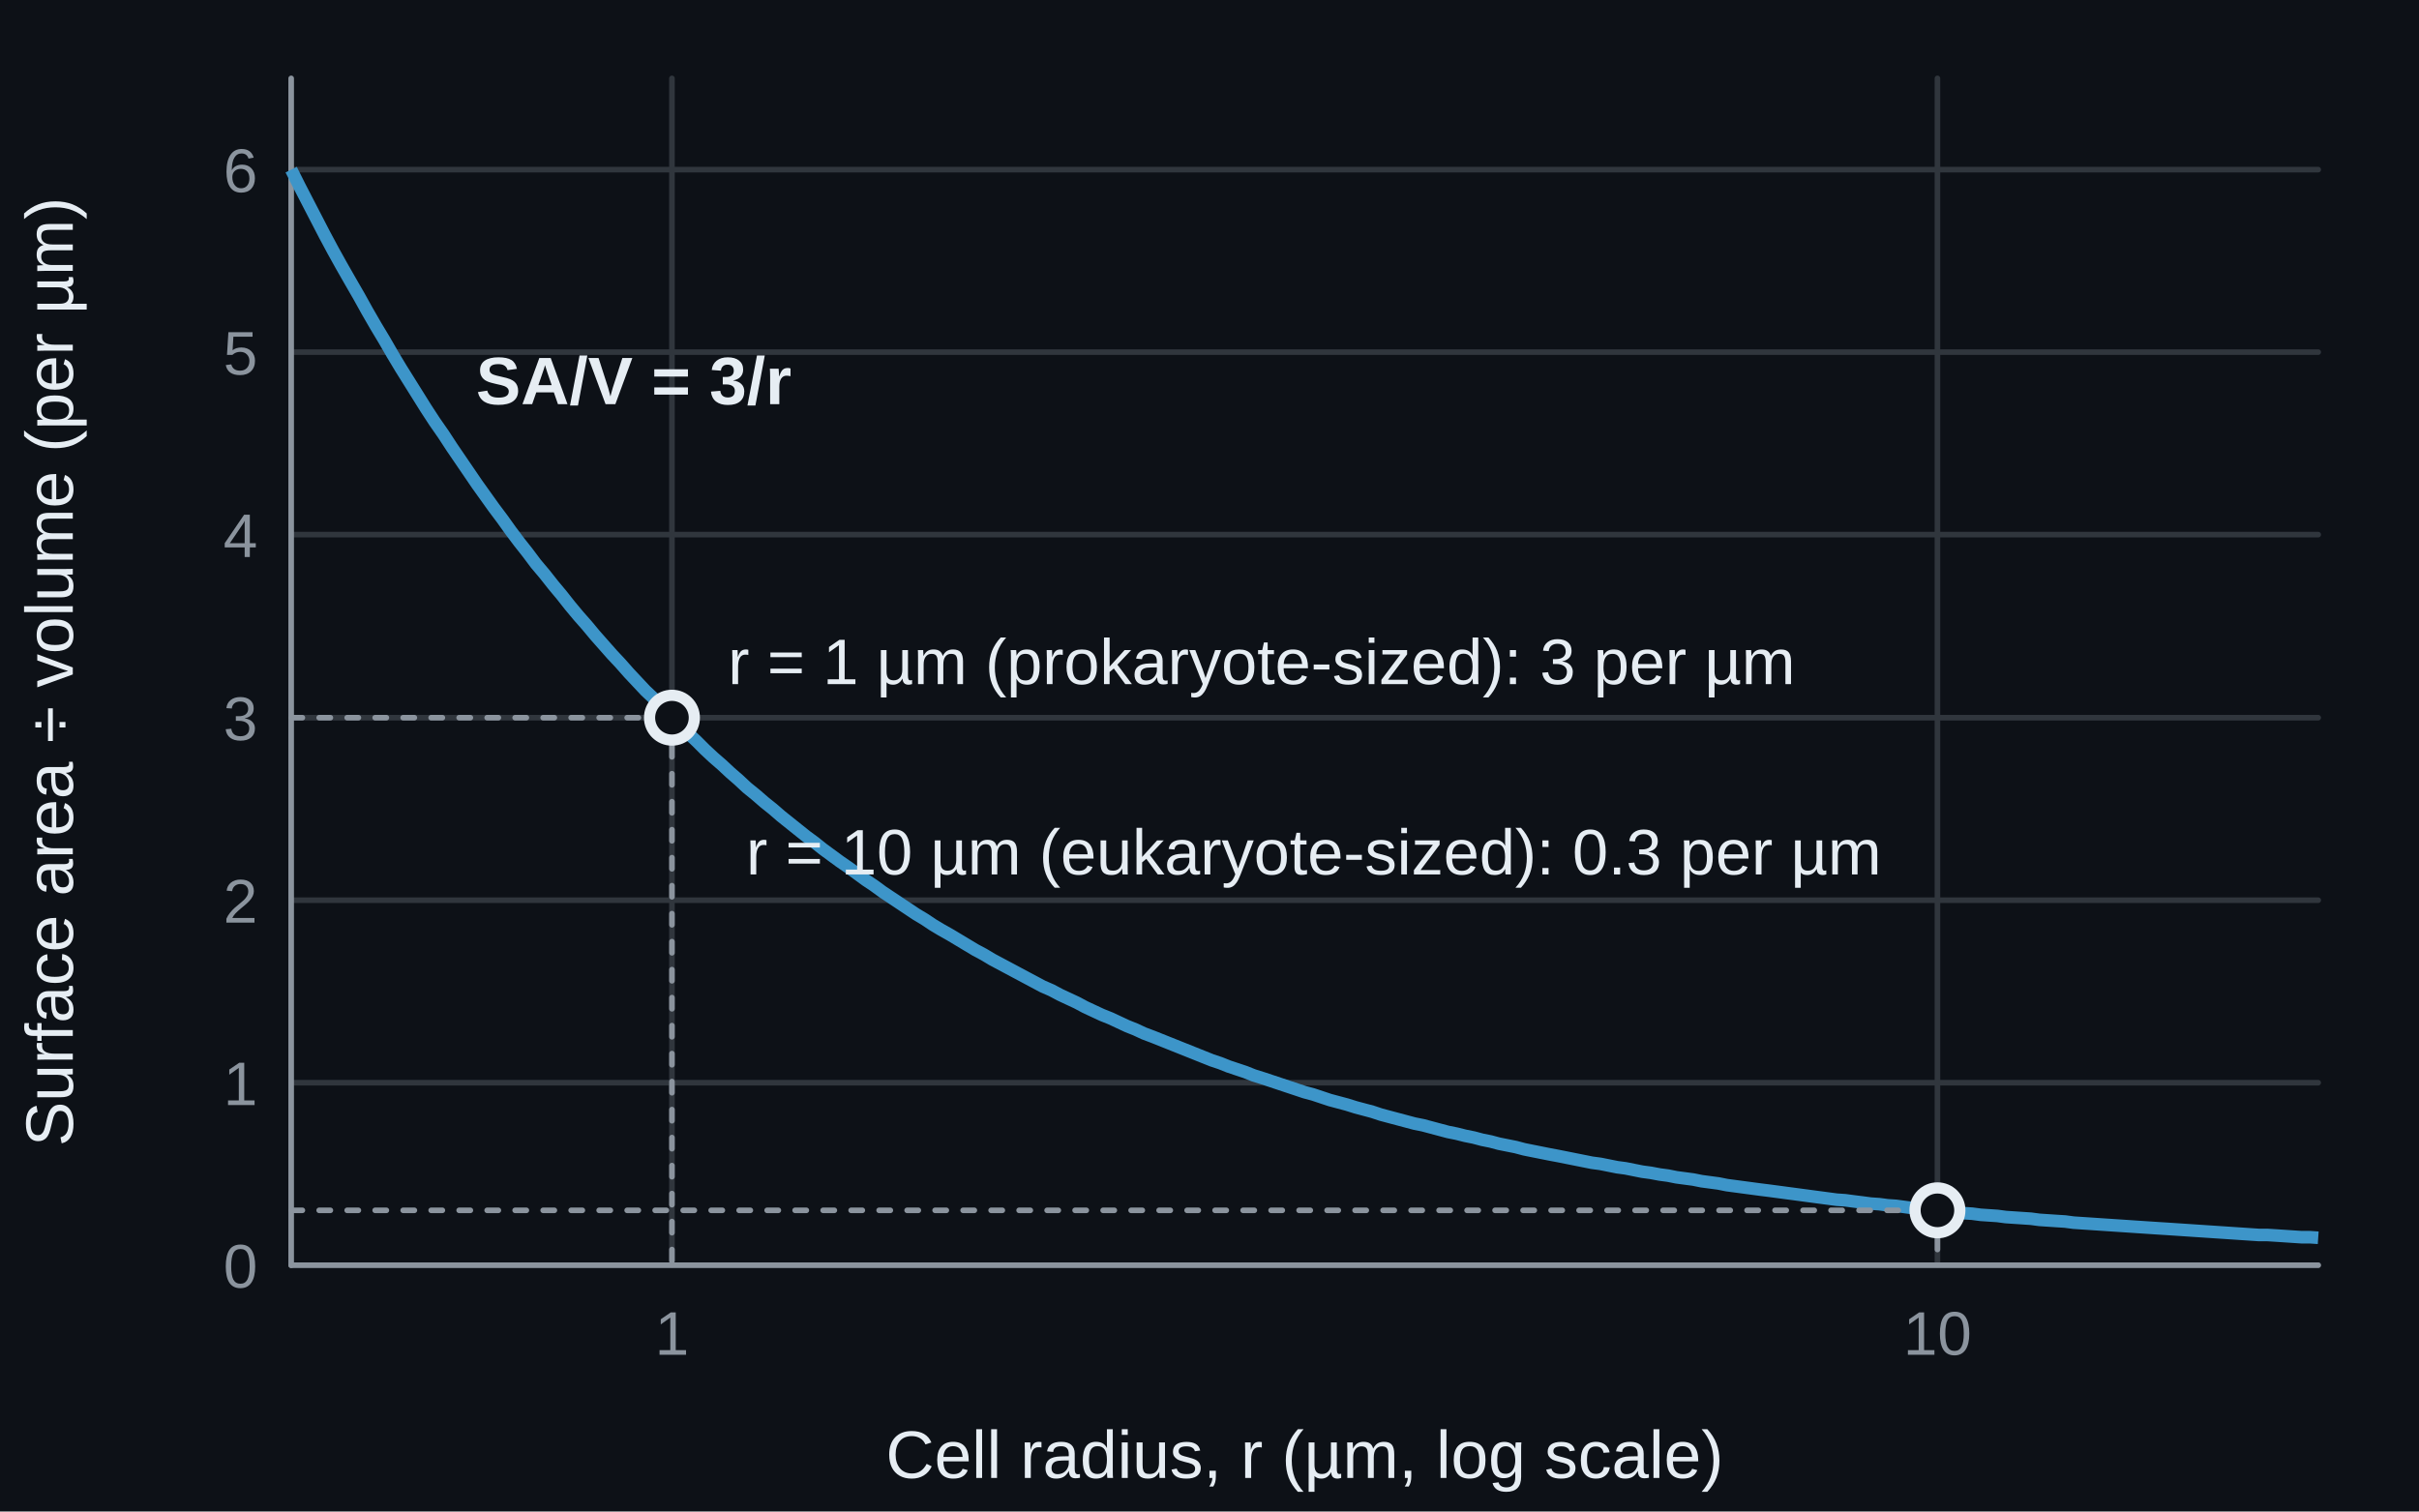
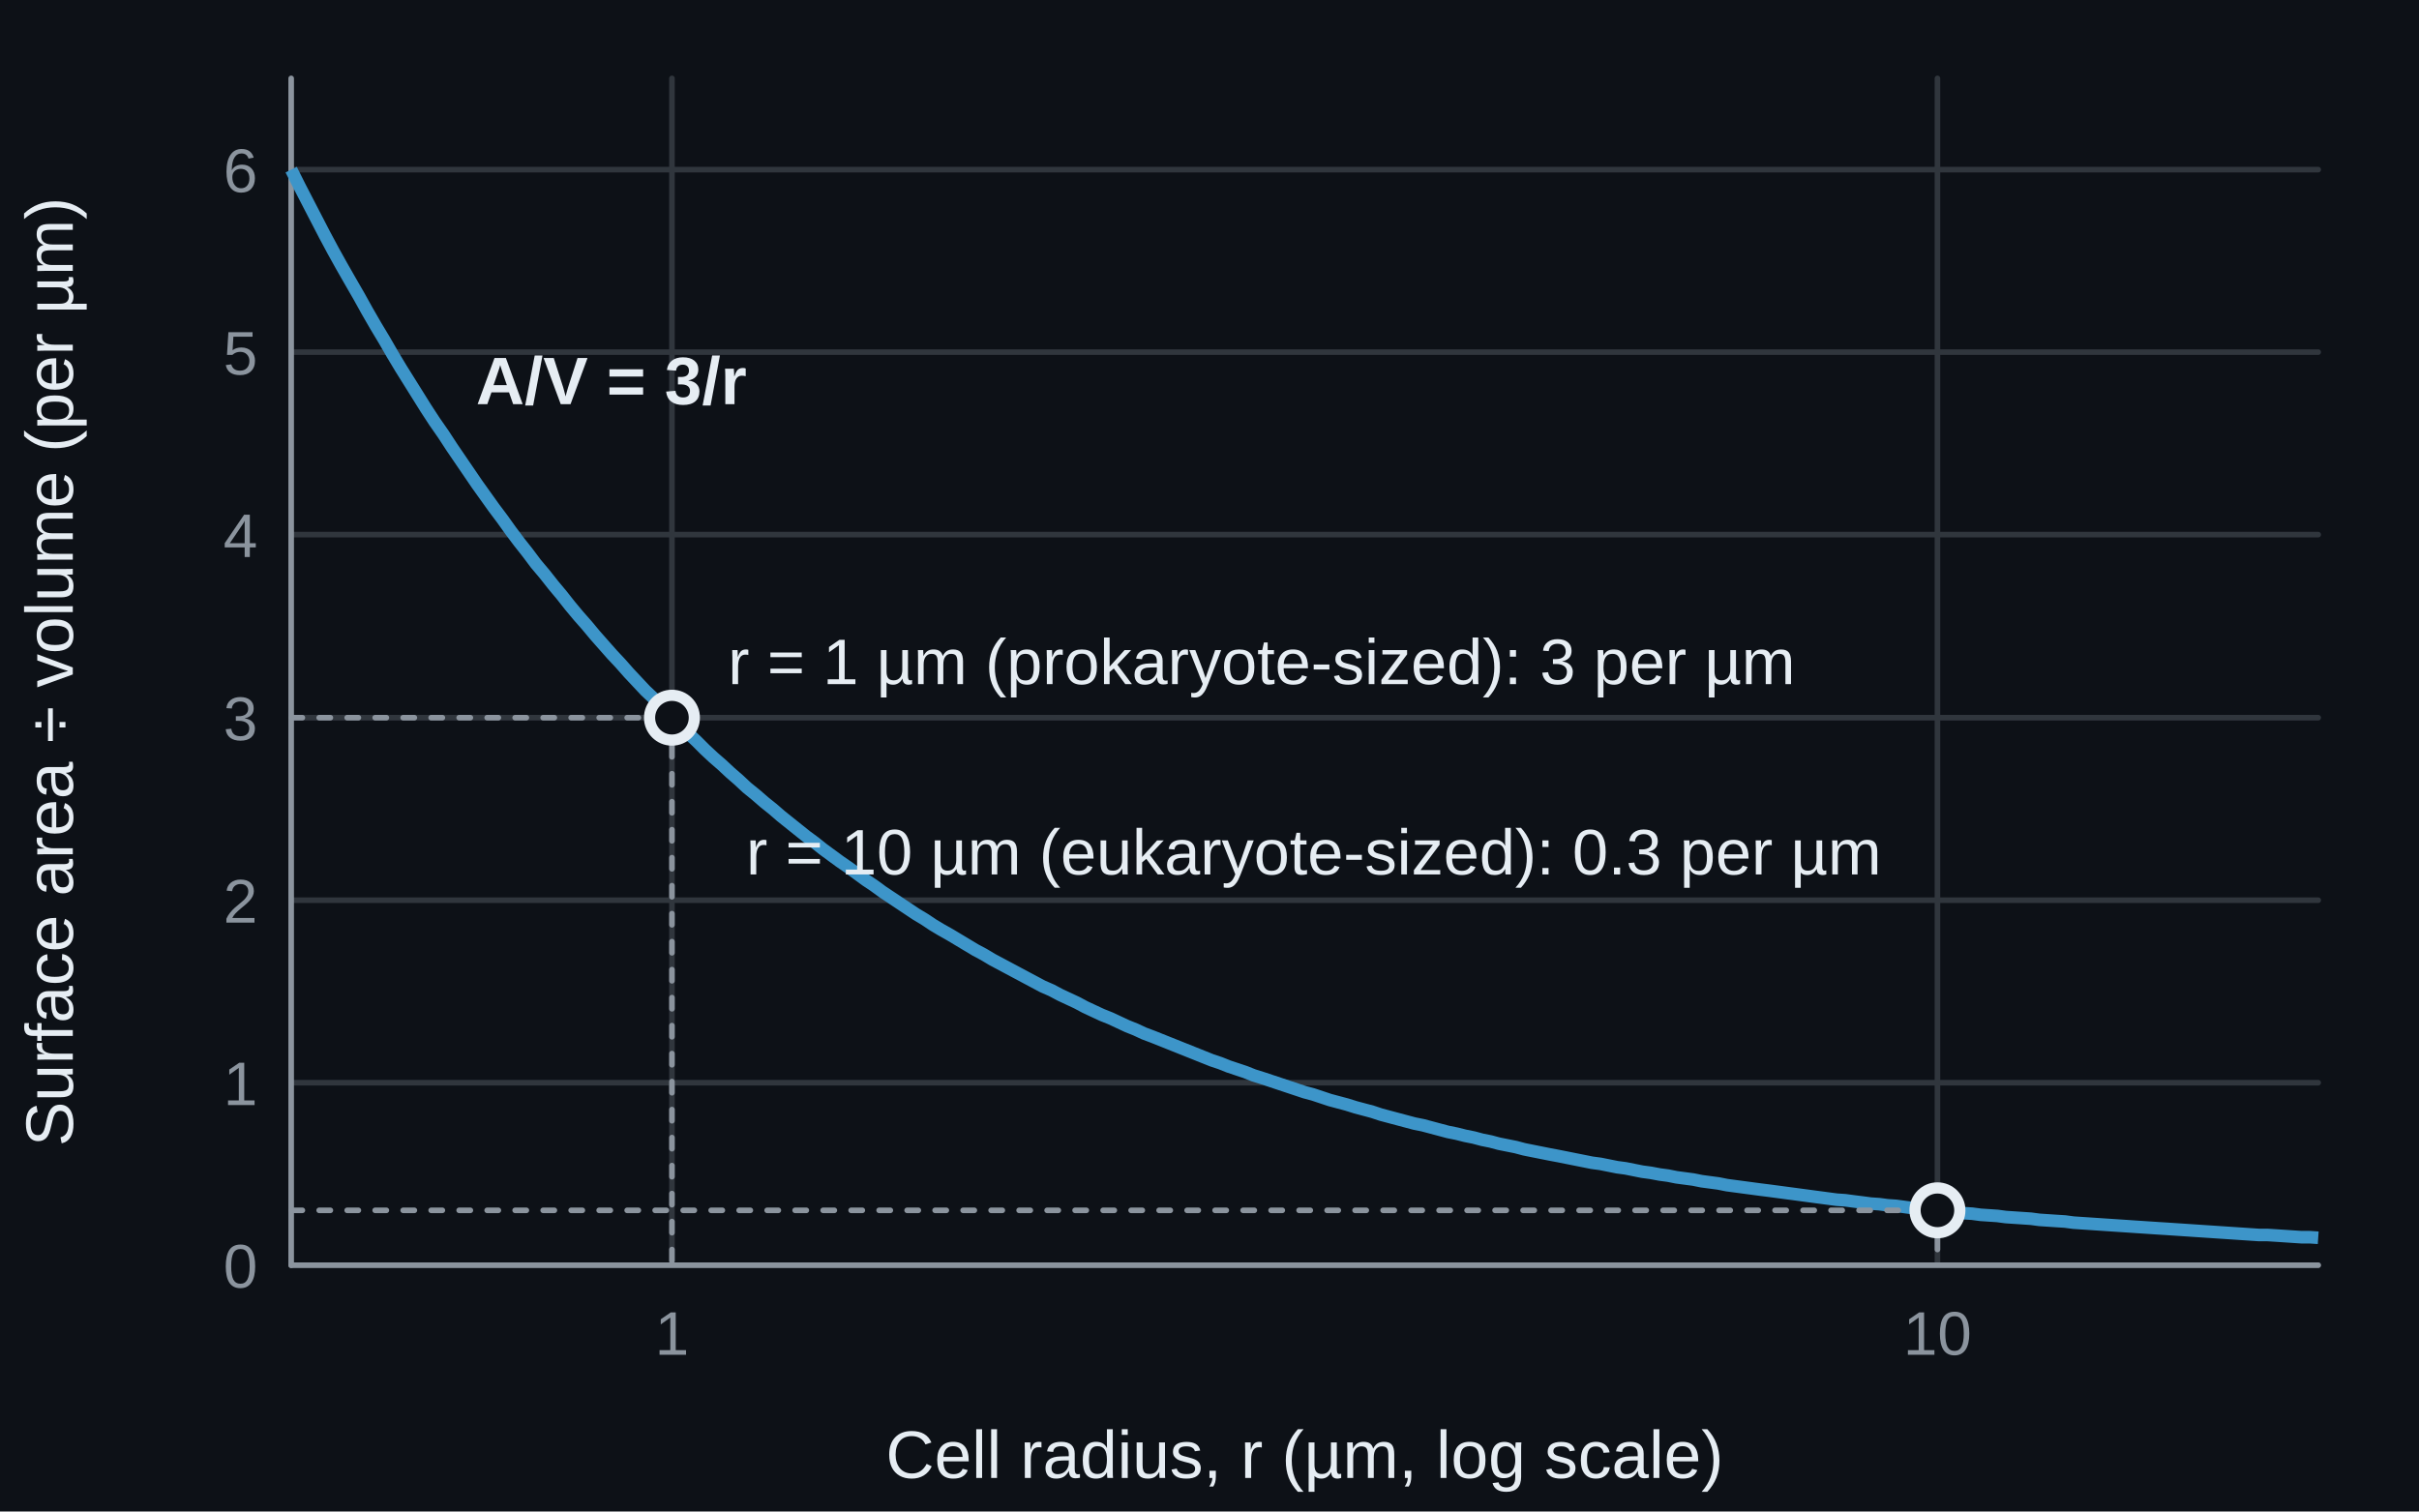
<svg xmlns="http://www.w3.org/2000/svg" viewBox="0 0 432 270" width="432" height="270" role="img" aria-labelledby="t d" font-family="'Source Sans 3', 'Source Sans Pro', 'Helvetica Neue', Arial, sans-serif">
  <rect width="432" height="270" fill="#0D1117" />
  <line x1="52.0" y1="226.0" x2="414.0" y2="226.0" stroke="#30363D" stroke-width="1" stroke-linecap="round" />
  <text x="46.0" y="230.0" font-size="11" fill="#8B949E" text-anchor="end">0</text>
  <line x1="52.0" y1="193.4" x2="414.0" y2="193.4" stroke="#30363D" stroke-width="1" stroke-linecap="round" />
  <text x="46.0" y="197.4" font-size="11" fill="#8B949E" text-anchor="end">1</text>
  <line x1="52.0" y1="160.8" x2="414.0" y2="160.8" stroke="#30363D" stroke-width="1" stroke-linecap="round" />
  <text x="46.0" y="164.8" font-size="11" fill="#8B949E" text-anchor="end">2</text>
  <line x1="52.0" y1="128.2" x2="414.0" y2="128.2" stroke="#30363D" stroke-width="1" stroke-linecap="round" />
  <text x="46.0" y="132.2" font-size="11" fill="#8B949E" text-anchor="end">3</text>
  <line x1="52.0" y1="95.5" x2="414.0" y2="95.5" stroke="#30363D" stroke-width="1" stroke-linecap="round" />
  <text x="46.0" y="99.5" font-size="11" fill="#8B949E" text-anchor="end">4</text>
  <line x1="52.0" y1="62.9" x2="414.0" y2="62.9" stroke="#30363D" stroke-width="1" stroke-linecap="round" />
  <text x="46.0" y="66.9" font-size="11" fill="#8B949E" text-anchor="end">5</text>
  <line x1="52.0" y1="30.3" x2="414.0" y2="30.3" stroke="#30363D" stroke-width="1" stroke-linecap="round" />
  <text x="46.0" y="34.3" font-size="11" fill="#8B949E" text-anchor="end">6</text>
  <line x1="120.0" y1="14.0" x2="120.0" y2="226.0" stroke="#30363D" stroke-width="1" stroke-linecap="round" />
  <text x="120.0" y="242.0" font-size="11" fill="#8B949E" text-anchor="middle">1</text>
  <line x1="346.0" y1="14.0" x2="346.0" y2="226.0" stroke="#30363D" stroke-width="1" stroke-linecap="round" />
  <text x="346.0" y="242.0" font-size="11" fill="#8B949E" text-anchor="middle">10</text>
  <line x1="52.0" y1="226.0" x2="414.0" y2="226.0" stroke="#8B949E" stroke-width="1" stroke-linecap="round" />
  <line x1="52.0" y1="14.0" x2="52.0" y2="226.0" stroke="#8B949E" stroke-width="1" stroke-linecap="round" />
  <text x="233.0" y="264.0" font-size="12" fill="#E6EDF3" text-anchor="middle">Cell radius, r (µm, log scale)</text>
  <text transform="translate(13 120.0) rotate(-90)" font-size="12" fill="#E6EDF3" text-anchor="middle">Surface area ÷ volume (per µm)</text>
  <polyline points="52.0,30.3 53.5,33.3 55.0,36.2 56.5,39.1 58.0,42.0 59.5,44.8 61.0,47.5 62.6,50.3 64.1,52.9 65.6,55.6 67.1,58.2 68.6,60.7 70.1,63.3 71.6,65.8 73.1,68.2 74.6,70.6 76.1,73.0 77.6,75.3 79.2,77.6 80.7,79.9 82.2,82.1 83.7,84.3 85.2,86.5 86.7,88.6 88.2,90.7 89.7,92.7 91.2,94.8 92.7,96.8 94.2,98.7 95.7,100.7 97.3,102.6 98.8,104.5 100.3,106.3 101.8,108.2 103.3,110.0 104.8,111.7 106.3,113.5 107.8,115.2 109.3,116.9 110.8,118.5 112.3,120.2 113.8,121.8 115.3,123.4 116.9,124.9 118.4,126.5 119.9,128.0 121.4,129.5 122.9,131.0 124.4,132.4 125.9,133.9 127.4,135.3 128.9,136.6 130.4,138.0 131.9,139.3 133.4,140.7 135.0,142.0 136.5,143.3 138.0,144.5 139.5,145.8 141.0,147.0 142.5,148.2 144.0,149.4 145.5,150.5 147.0,151.7 148.5,152.8 150.0,153.9 151.6,155.0 153.1,156.1 154.6,157.2 156.1,158.2 157.6,159.3 159.1,160.3 160.6,161.3 162.1,162.3 163.6,163.3 165.1,164.2 166.6,165.2 168.1,166.1 169.7,167.0 171.2,167.9 172.7,168.8 174.2,169.7 175.7,170.5 177.2,171.4 178.7,172.2 180.2,173.0 181.7,173.8 183.2,174.6 184.7,175.4 186.2,176.2 187.8,176.9 189.3,177.7 190.8,178.4 192.3,179.1 193.8,179.9 195.3,180.6 196.8,181.3 198.3,181.9 199.8,182.6 201.3,183.3 202.8,183.9 204.3,184.6 205.9,185.2 207.4,185.8 208.9,186.4 210.4,187.0 211.9,187.6 213.4,188.2 214.9,188.8 216.4,189.4 217.9,189.9 219.4,190.5 220.9,191.0 222.4,191.5 223.9,192.1 225.5,192.6 227.0,193.1 228.5,193.6 230.0,194.1 231.5,194.6 233.0,195.1 234.5,195.5 236.0,196.0 237.5,196.5 239.0,196.9 240.5,197.3 242.1,197.8 243.6,198.2 245.1,198.6 246.6,199.1 248.1,199.5 249.6,199.9 251.1,200.3 252.6,200.7 254.1,201.0 255.6,201.4 257.1,201.8 258.6,202.2 260.1,202.5 261.7,202.9 263.2,203.2 264.7,203.6 266.2,203.9 267.7,204.3 269.2,204.6 270.7,204.9 272.2,205.3 273.7,205.6 275.2,205.9 276.7,206.2 278.3,206.5 279.8,206.8 281.3,207.1 282.8,207.4 284.3,207.7 285.8,207.9 287.3,208.2 288.8,208.5 290.3,208.7 291.8,209.0 293.3,209.3 294.8,209.5 296.4,209.8 297.9,210.0 299.4,210.3 300.9,210.5 302.4,210.7 303.9,211.0 305.4,211.2 306.9,211.4 308.4,211.7 309.9,211.9 311.4,212.1 312.9,212.3 314.4,212.5 316.0,212.7 317.5,212.9 319.0,213.1 320.5,213.3 322.0,213.5 323.5,213.7 325.0,213.9 326.5,214.1 328.0,214.3 329.5,214.4 331.0,214.6 332.6,214.8 334.1,215.0 335.6,215.1 337.1,215.3 338.6,215.4 340.1,215.6 341.6,215.8 343.1,215.9 344.6,216.1 346.1,216.2 347.6,216.4 349.1,216.5 350.6,216.7 352.2,216.8 353.7,217.0 355.2,217.1 356.7,217.2 358.2,217.4 359.7,217.5 361.2,217.6 362.7,217.7 364.2,217.9 365.7,218.0 367.2,218.1 368.8,218.2 370.3,218.4 371.8,218.5 373.3,218.6 374.8,218.7 376.3,218.8 377.8,218.9 379.3,219.0 380.8,219.1 382.3,219.2 383.8,219.3 385.3,219.4 386.9,219.5 388.4,219.6 389.9,219.7 391.4,219.8 392.9,219.9 394.4,220.0 395.9,220.1 397.4,220.2 398.9,220.3 400.4,220.4 401.9,220.5 403.4,220.6 404.9,220.6 406.5,220.7 408.0,220.8 409.5,220.9 411.0,221.0 412.5,221.0 414.0,221.1" fill="none" stroke="#3D95C9" stroke-width="2.25" stroke-linejoin="round" />
-   <text x="85.0" y="72.2" font-size="12" fill="#E6EDF3" text-anchor="start" font-weight="600">SA/V = 3/r</text>
+   <text x="85.0" y="72.2" font-size="12" fill="#E6EDF3" text-anchor="start" font-weight="600">A/V = 3/r</text>
  <line x1="120.0" y1="128.2" x2="120.0" y2="226.0" stroke="#8B949E" stroke-width="1" stroke-dasharray="2 3" stroke-linecap="round" />
  <line x1="52.0" y1="128.2" x2="120.0" y2="128.2" stroke="#8B949E" stroke-width="1" stroke-dasharray="2 3" stroke-linecap="round" />
  <circle cx="120.0" cy="128.2" r="4" fill="#0D1117" stroke="#E6EDF3" stroke-width="2" />
  <text x="130.0" y="122.2" font-size="11.5" fill="#E6EDF3" text-anchor="start">r = 1 µm (prokaryote-sized): 3 per µm</text>
  <line x1="346.0" y1="216.2" x2="346.0" y2="226.0" stroke="#8B949E" stroke-width="1" stroke-dasharray="2 3" stroke-linecap="round" />
  <line x1="52.0" y1="216.2" x2="346.0" y2="216.2" stroke="#8B949E" stroke-width="1" stroke-dasharray="2 3" stroke-linecap="round" />
  <circle cx="346.0" cy="216.2" r="4" fill="#0D1117" stroke="#E6EDF3" stroke-width="2" />
  <text x="336.0" y="156.2" font-size="11.5" fill="#E6EDF3" text-anchor="end">r = 10 µm (eukaryote-sized): 0.3 per µm</text>
</svg>
